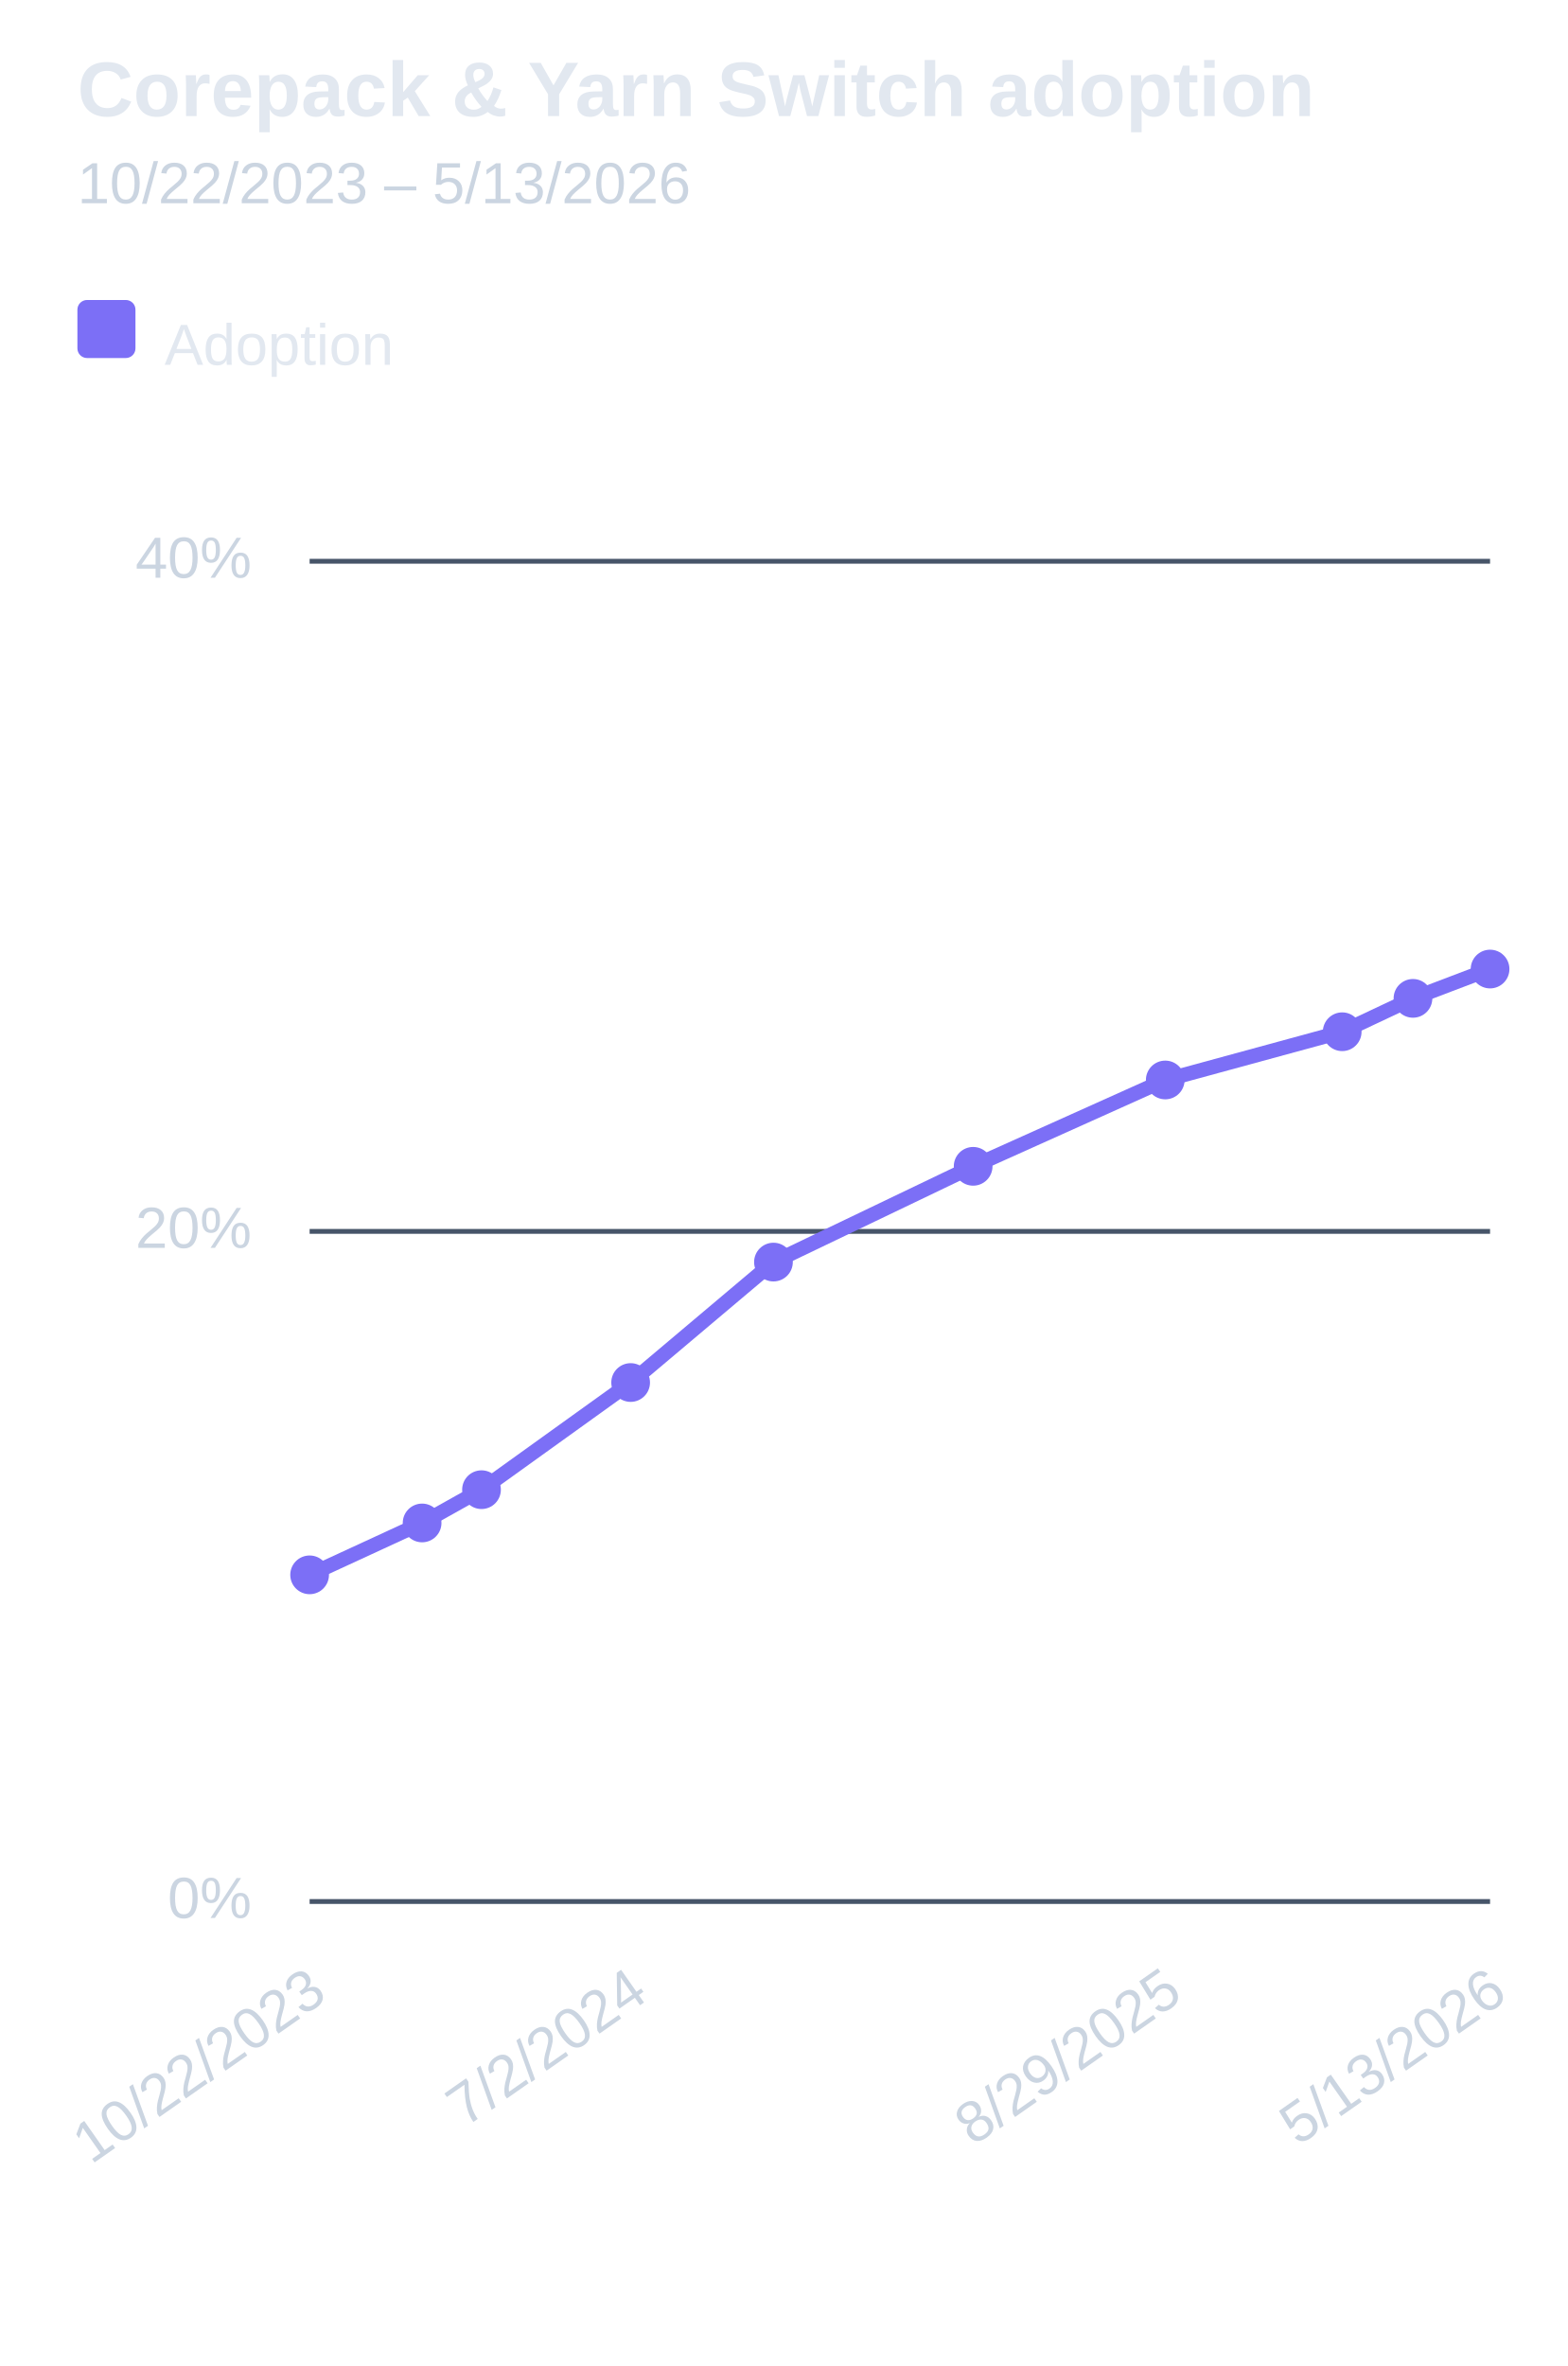
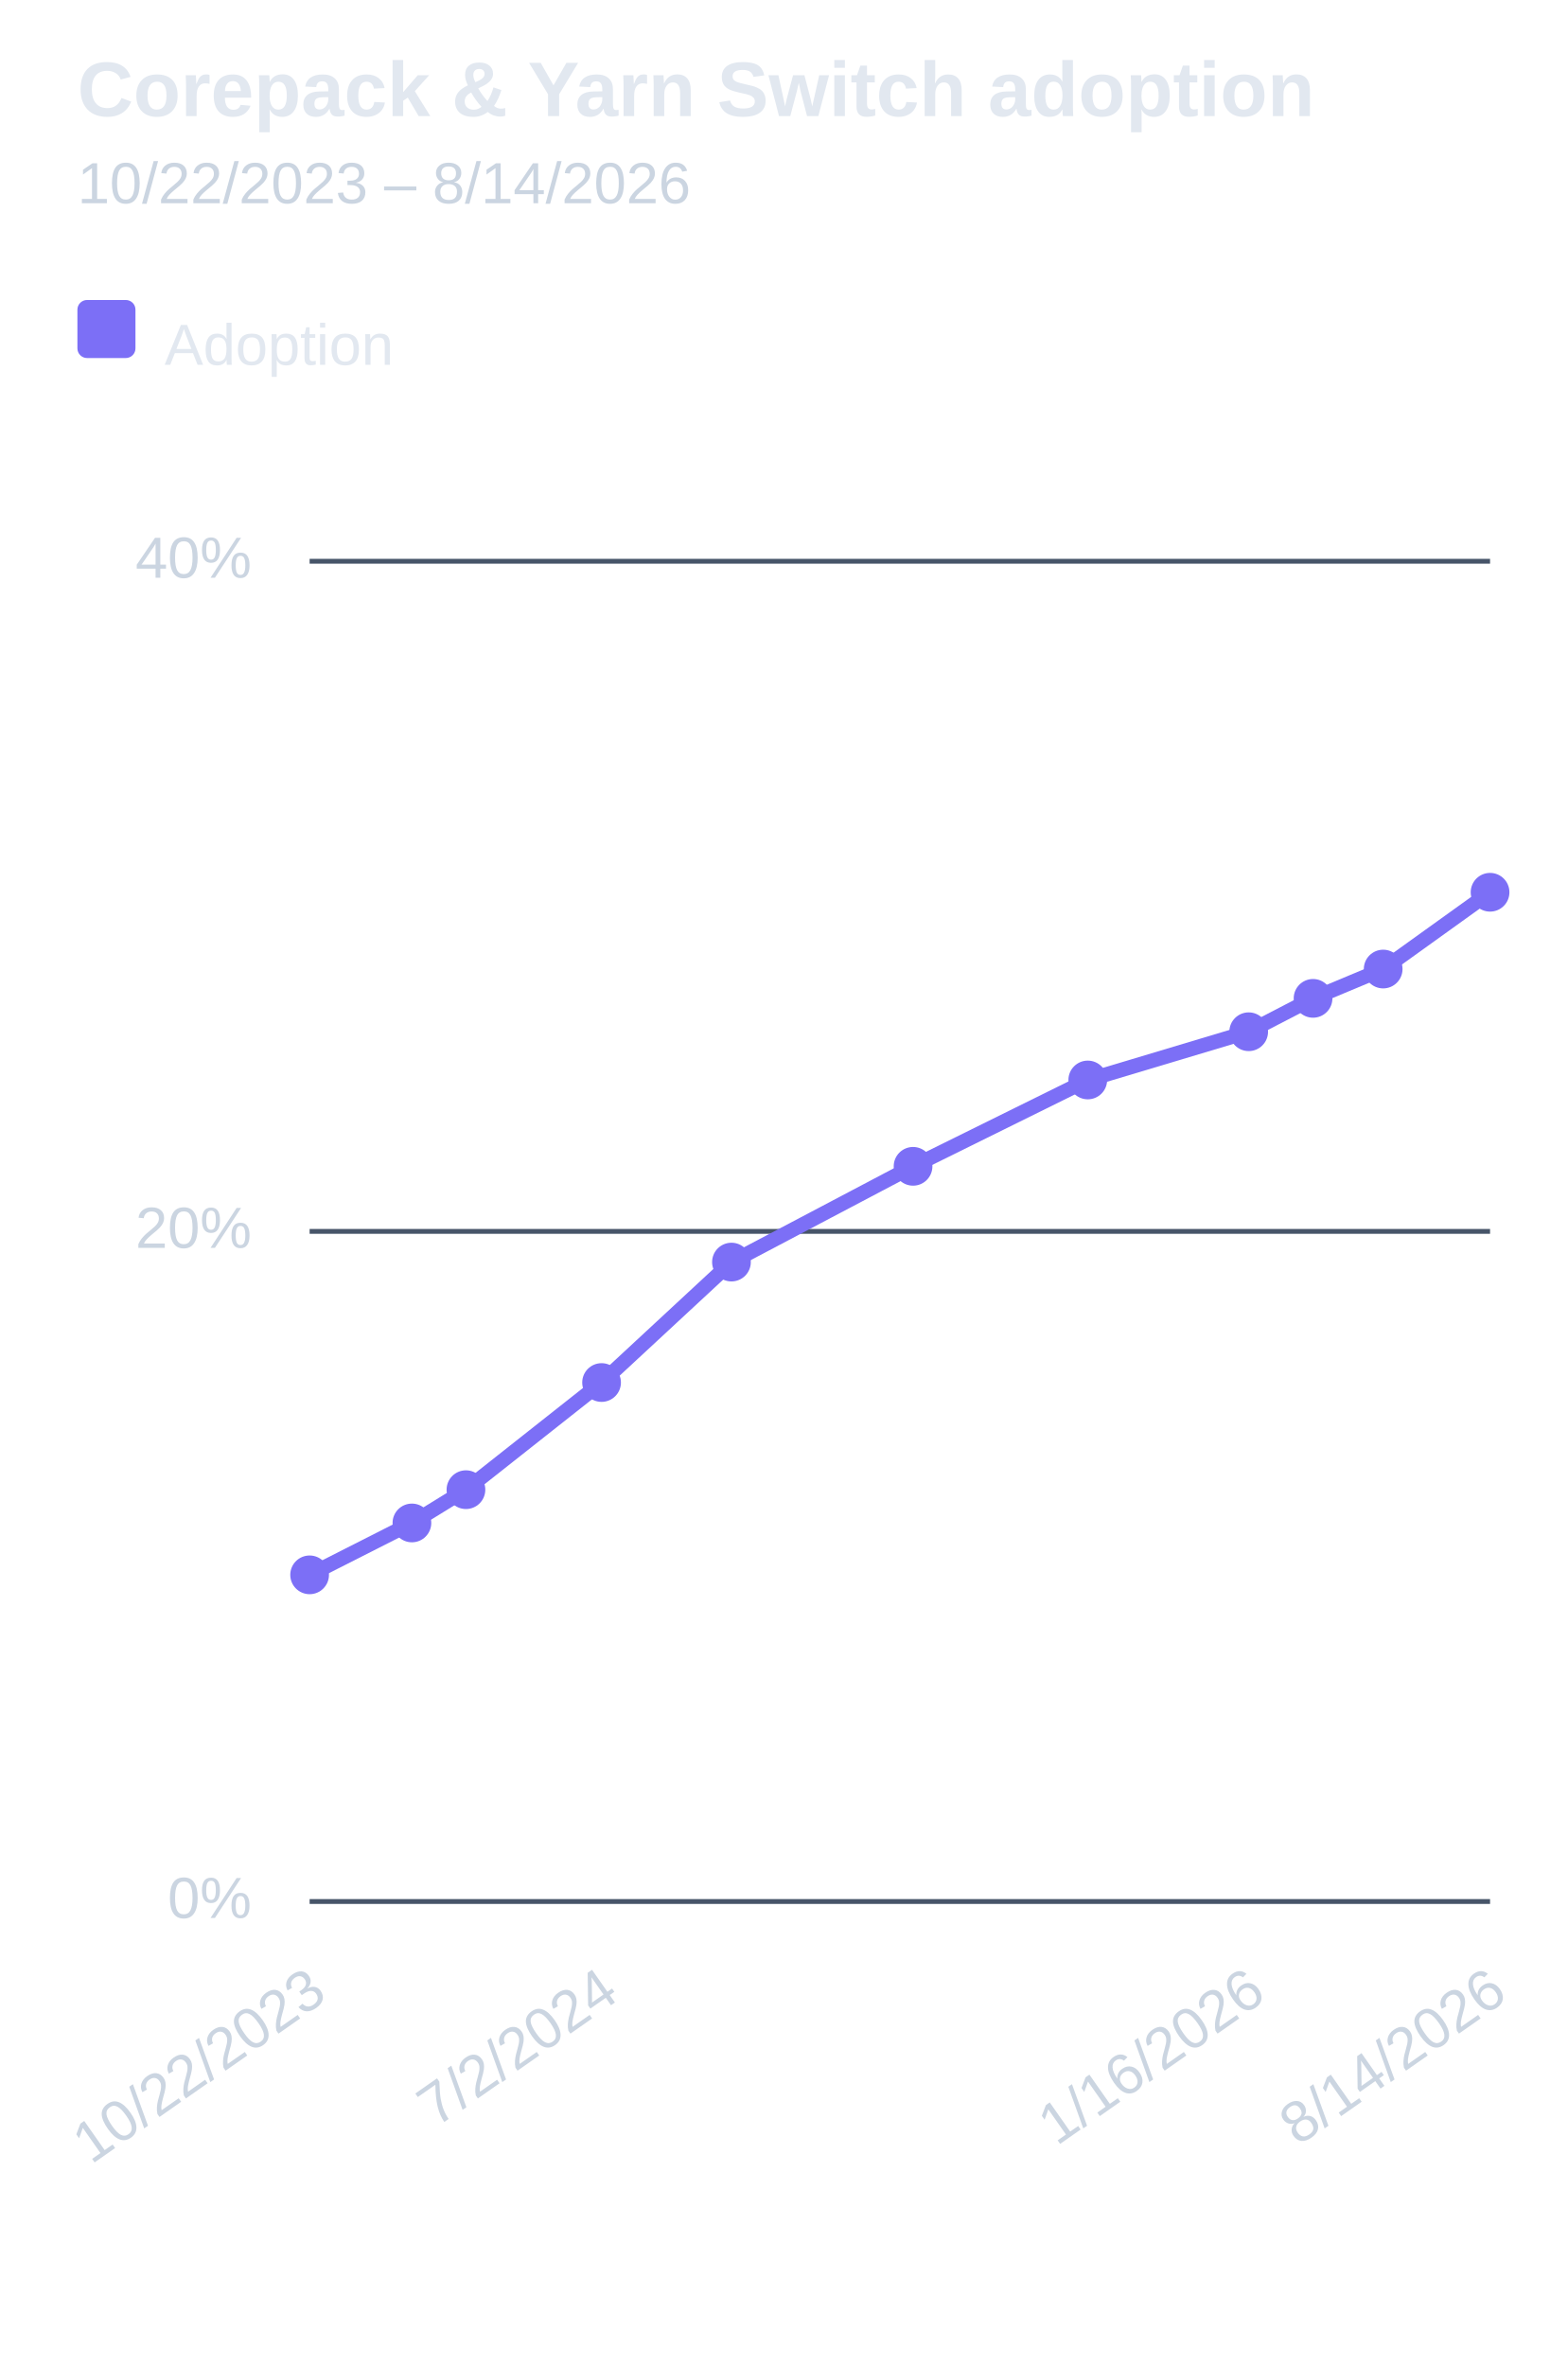
<svg xmlns="http://www.w3.org/2000/svg" width="324" height="489" viewBox="0 0 324 489" role="img" aria-label="Corepack &amp; Yarn Switch adoption">
  <style>
    text { font-family: "Helvetica Neue", Arial, sans-serif; }
    .title { font-size: 16px; font-weight: 700; fill: #e2e8f0; }
    .subtitle { font-size: 12px; fill: #cbd5e1; }
    .axis { stroke: #475569; stroke-width: 1; }
    .footer { font-size: 12px; fill: #cbd5e1; }
    .legend { font-size: 12px; fill: #e2e8f0; }
    .tick { font-size: 12px; fill: #cbd5e1; }
  </style>
  <text class="title" x="16" y="24">Corepack &amp; Yarn Switch adoption</text>
-   <text class="subtitle" x="16" y="42">10/22/2023 – 5/13/2026</text>
+   <text class="subtitle" x="16" y="42">10/22/2023 – 8/14/2026</text>
  <g class="y-ticks">
    <line class="axis" x1="64" y1="393" x2="308" y2="393" />
    <text class="tick" x="52" y="393" dominant-baseline="middle" text-anchor="end">0%</text>
    <line class="axis" x1="64" y1="254.5" x2="308" y2="254.5" />
    <text class="tick" x="52" y="254.5" dominant-baseline="middle" text-anchor="end">20%</text>
    <line class="axis" x1="64" y1="116" x2="308" y2="116" />
    <text class="tick" x="52" y="116" dominant-baseline="middle" text-anchor="end">40%</text>
  </g>
  <g class="x-ticks">
    <text class="tick" x="68" y="413" text-anchor="end" transform="rotate(-35 68 413)">10/22/2023</text>
-     <text class="tick" x="134.355" y="413" text-anchor="end" transform="rotate(-35 134.3555 413)">7/2/2024</text>
-     <text class="tick" x="244.861" y="413" text-anchor="end" transform="rotate(-35 244.8608 413)">8/29/2025</text>
-     <text class="tick" x="312" y="413" text-anchor="end" transform="rotate(-35 312 413)">5/13/2026</text>
+     <text class="tick" x="128.347" y="413" text-anchor="end" transform="rotate(-35 128.3466 413)">7/2/2024</text>
+     <text class="tick" x="262.107" y="413" text-anchor="end" transform="rotate(-35 262.1071 413)">1/16/2026</text>
+     <text class="tick" x="312" y="413" text-anchor="end" transform="rotate(-35 312 413)">8/14/2026</text>
  </g>
  <g class="series-group">
    <g class="series" data-key="corepack_adoption">
-       <polyline fill="none" stroke="#7c6ff6" stroke-width="3" points="64,325.485 87.251,314.76 99.529,307.884 130.355,285.738 159.876,260.844 201.152,241.053 240.861,223.206 277.435,213.238 292.064,206.339 308,200.281" />
+       <polyline fill="none" stroke="#7c6ff6" stroke-width="3" points="64,325.485 85.145,314.76 96.312,307.884 124.347,285.738 151.194,260.844 188.732,241.053 224.845,223.206 258.107,213.238 271.412,206.339 285.905,200.281 308,184.411" />
      <circle cx="64" cy="325.485" r="4" fill="#7c6ff6" />
-       <circle cx="87.251" cy="314.76" r="4" fill="#7c6ff6" />
-       <circle cx="99.529" cy="307.884" r="4" fill="#7c6ff6" />
-       <circle cx="130.355" cy="285.738" r="4" fill="#7c6ff6" />
-       <circle cx="159.876" cy="260.844" r="4" fill="#7c6ff6" />
-       <circle cx="201.152" cy="241.053" r="4" fill="#7c6ff6" />
-       <circle cx="240.861" cy="223.206" r="4" fill="#7c6ff6" />
-       <circle cx="277.435" cy="213.238" r="4" fill="#7c6ff6" />
-       <circle cx="292.064" cy="206.339" r="4" fill="#7c6ff6" />
-       <circle cx="308" cy="200.281" r="4" fill="#7c6ff6" />
+       <circle cx="85.145" cy="314.76" r="4" fill="#7c6ff6" />
+       <circle cx="96.312" cy="307.884" r="4" fill="#7c6ff6" />
+       <circle cx="124.347" cy="285.738" r="4" fill="#7c6ff6" />
+       <circle cx="151.194" cy="260.844" r="4" fill="#7c6ff6" />
+       <circle cx="188.732" cy="241.053" r="4" fill="#7c6ff6" />
+       <circle cx="224.845" cy="223.206" r="4" fill="#7c6ff6" />
+       <circle cx="258.107" cy="213.238" r="4" fill="#7c6ff6" />
+       <circle cx="271.412" cy="206.339" r="4" fill="#7c6ff6" />
+       <circle cx="285.905" cy="200.281" r="4" fill="#7c6ff6" />
+       <circle cx="308" cy="184.411" r="4" fill="#7c6ff6" />
    </g>
  </g>
  <g class="legend-group">
    <g class="legend-item" data-key="corepack_adoption">
      <rect x="16" y="62" width="12" height="12" rx="2" fill="#7c6ff6" />
      <text class="legend" x="34" y="72" dominant-baseline="middle">Adoption</text>
    </g>
  </g>
</svg>
